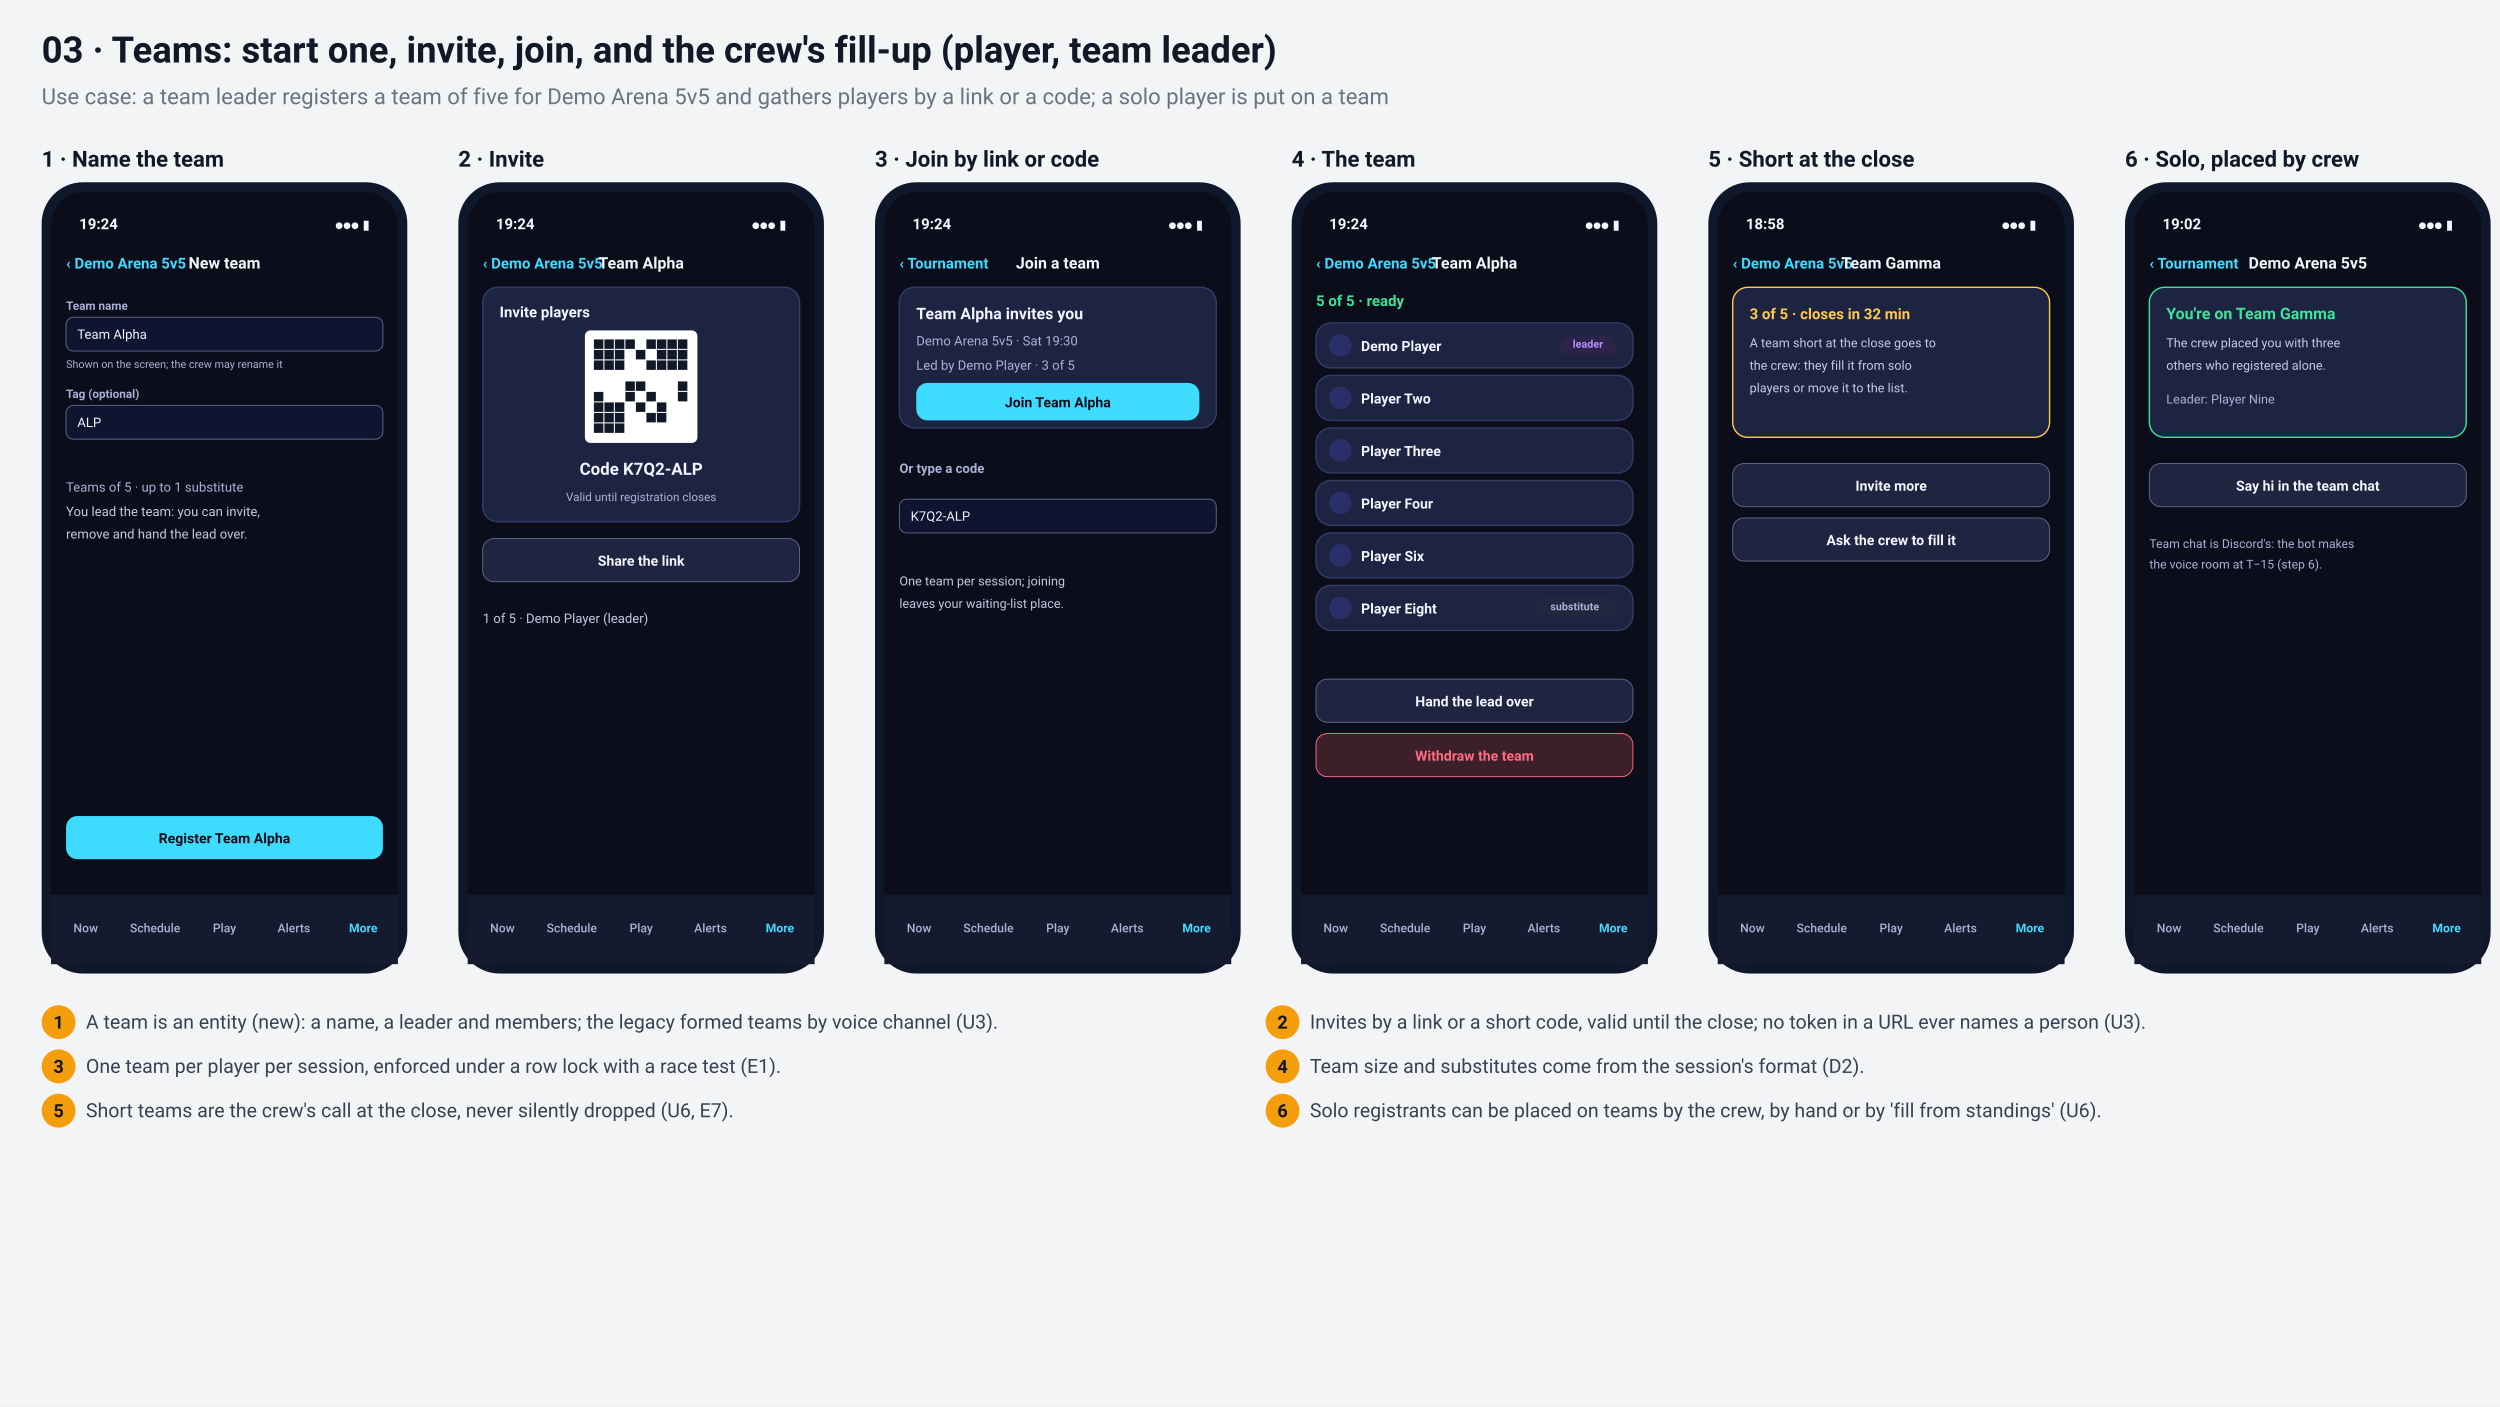
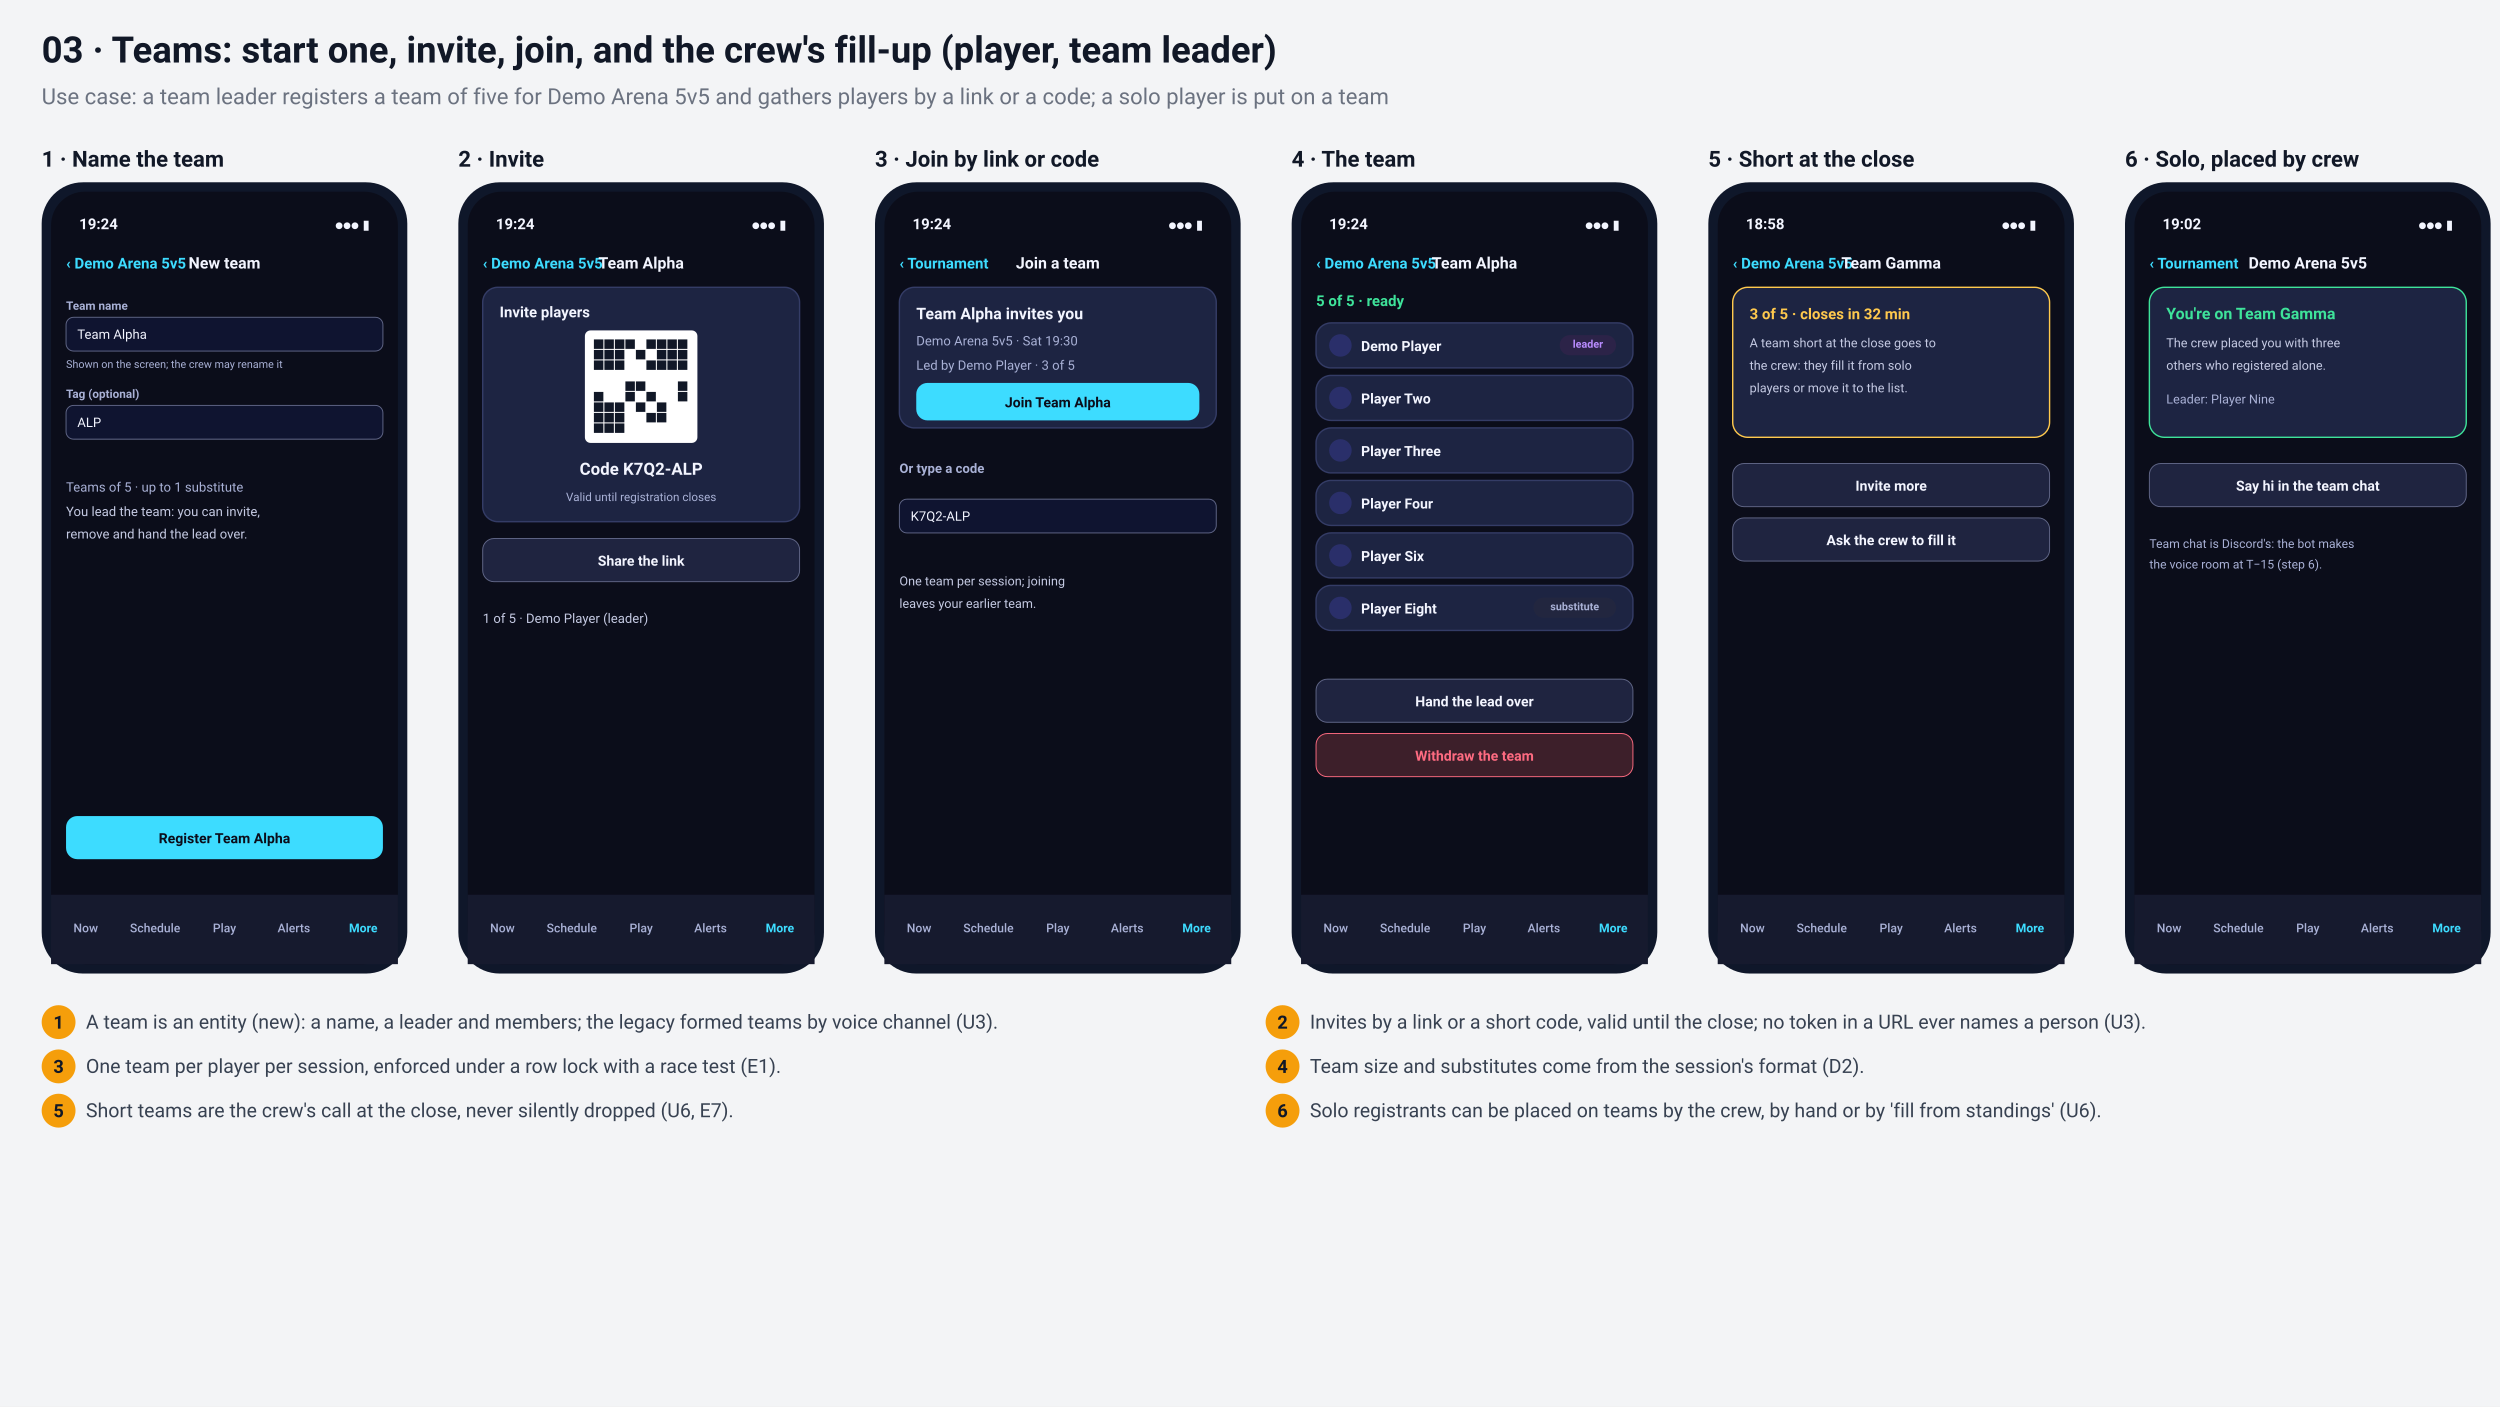
<svg xmlns="http://www.w3.org/2000/svg" viewBox="0 0 1920 1080" width="1920" height="1080" font-family="system-ui, -apple-system, 'Segoe UI', Roboto, Helvetica, Arial, sans-serif">
  <defs>
    <marker id="ah" viewBox="0 0 10 10" refX="9" refY="5" markerWidth="8" markerHeight="8" orient="auto-start-reverse">
      <path d="M0,0 L10,5 L0,10 z" fill="#6b7280" />
    </marker>
  </defs>
  <rect x="0.0" y="0.0" width="1920.0" height="1080.0" rx="0" fill="#f3f4f6" />
  <text x="32.0" y="48.0" font-size="28" fill="#111827" font-weight="700" text-anchor="start" data-box="32.0 1888.0">03 · Teams: start one, invite, join, and the crew's fill-up (player, team leader)</text>
  <text x="32.0" y="80.0" font-size="17" fill="#6b7280" font-weight="400" text-anchor="start" data-box="32.0 1888.0">Use case: a team leader registers a team of five for Demo Arena 5v5 and gathers players by a link or a code; a solo player is put on a team</text>
  <text x="32.0" y="128.0" font-size="17" fill="#111827" font-weight="700" text-anchor="start" data-box="32.0 312.0">1 · Name the team</text>
  <text x="352.0" y="128.0" font-size="17" fill="#111827" font-weight="700" text-anchor="start" data-box="352.0 632.0">2 · Invite</text>
  <text x="672.0" y="128.0" font-size="17" fill="#111827" font-weight="700" text-anchor="start" data-box="672.0 952.0">3 · Join by link or code</text>
  <text x="992.0" y="128.0" font-size="17" fill="#111827" font-weight="700" text-anchor="start" data-box="992.0 1272.0">4 · The team</text>
  <text x="1312.0" y="128.0" font-size="17" fill="#111827" font-weight="700" text-anchor="start" data-box="1312.0 1592.0">5 · Short at the close</text>
  <text x="1632.0" y="128.0" font-size="17" fill="#111827" font-weight="700" text-anchor="start" data-box="1632.0 1912.0">6 · Solo, placed by crew</text>
  <g transform="translate(32.0,140.0) scale(0.72)">
    <rect x="0.0" y="0.0" width="390.0" height="844.0" rx="44" fill="#0f172a" />
    <rect x="10.0" y="10.0" width="370.0" height="824.0" rx="36" fill="#0b0d1a" />
    <text x="40.0" y="50.0" font-size="16" fill="#f3f5ff" font-weight="600" text-anchor="start">19:24</text>
    <text x="350.0" y="50.0" font-size="14" fill="#f3f5ff" font-weight="400" text-anchor="end">●●● ▮</text>
    <text x="26.0" y="92.0" font-size="16" fill="#3ddcff" font-weight="600" text-anchor="start">‹ Demo Arena 5v5</text>
    <text x="195.0" y="92.0" font-size="17" fill="#f3f5ff" font-weight="700" text-anchor="middle" data-box="110.0 280.0">New team</text>
    <rect x="10.0" y="760.0" width="370.0" height="74.0" rx="0" fill="#161a2e" />
    <text x="47.0" y="800.0" font-size="13" fill="#a9b1d6" font-weight="500" text-anchor="middle">Now</text>
    <text x="121.0" y="800.0" font-size="13" fill="#a9b1d6" font-weight="500" text-anchor="middle">Schedule</text>
    <text x="195.0" y="800.0" font-size="13" fill="#a9b1d6" font-weight="500" text-anchor="middle">Play</text>
    <text x="269.0" y="800.0" font-size="13" fill="#a9b1d6" font-weight="500" text-anchor="middle">Alerts</text>
    <text x="343.0" y="800.0" font-size="13" fill="#3ddcff" font-weight="600" text-anchor="middle">More</text>
    <text x="26.0" y="136.0" font-size="12.5" fill="#a9b1d6" font-weight="600" text-anchor="start" data-box="26.0 364.0">Team name</text>
    <rect x="26.0" y="144.0" width="338.0" height="36.0" rx="8" fill="#0f1430" stroke="#616788" stroke-width="1" />
    <text x="38.0" y="167.0" font-size="14" fill="#f3f5ff" font-weight="400" text-anchor="start" data-box="34.0 356.0">Team Alpha</text>
    <text x="26.0" y="198.0" font-size="11.5" fill="#a9b1d6" font-weight="400" text-anchor="start" data-box="26.0 364.0">Shown on the screen; the crew may rename it</text>
    <text x="26.0" y="230.0" font-size="12.5" fill="#a9b1d6" font-weight="600" text-anchor="start" data-box="26.0 364.0">Tag (optional)</text>
    <rect x="26.0" y="238.0" width="338.0" height="36.0" rx="8" fill="#0f1430" stroke="#616788" stroke-width="1" />
    <text x="38.0" y="261.0" font-size="14" fill="#f3f5ff" font-weight="400" text-anchor="start" data-box="34.0 356.0">ALP</text>
    <text x="26.0" y="330.0" font-size="14" fill="#a9b1d6" font-weight="400" text-anchor="start" data-box="26.0 364.0">Teams of 5 · up to 1 substitute</text>
    <text x="26.0" y="356.0" font-size="14" fill="#c5cae3" font-weight="400" text-anchor="start" data-box="26.0 364.0">You lead the team: you can invite,</text>
    <text x="26.0" y="380.0" font-size="14" fill="#c5cae3" font-weight="400" text-anchor="start" data-box="26.0 364.0">remove and hand the lead over.</text>
    <rect x="26.0" y="676.0" width="338.0" height="46.0" rx="12" fill="#3ddcff" />
    <text x="195.0" y="705.0" font-size="15" fill="#0b0d1a" font-weight="700" text-anchor="middle" data-box="32.0 358.0">Register Team Alpha</text>
  </g>
  <g transform="translate(352.0,140.0) scale(0.72)">
    <rect x="0.0" y="0.0" width="390.0" height="844.0" rx="44" fill="#0f172a" />
    <rect x="10.0" y="10.0" width="370.0" height="824.0" rx="36" fill="#0b0d1a" />
    <text x="40.0" y="50.0" font-size="16" fill="#f3f5ff" font-weight="600" text-anchor="start">19:24</text>
    <text x="350.0" y="50.0" font-size="14" fill="#f3f5ff" font-weight="400" text-anchor="end">●●● ▮</text>
    <text x="26.0" y="92.0" font-size="16" fill="#3ddcff" font-weight="600" text-anchor="start">‹ Demo Arena 5v5</text>
    <text x="195.0" y="92.0" font-size="17" fill="#f3f5ff" font-weight="700" text-anchor="middle" data-box="110.0 280.0">Team Alpha</text>
    <rect x="10.0" y="760.0" width="370.0" height="74.0" rx="0" fill="#161a2e" />
    <text x="47.0" y="800.0" font-size="13" fill="#a9b1d6" font-weight="500" text-anchor="middle">Now</text>
    <text x="121.0" y="800.0" font-size="13" fill="#a9b1d6" font-weight="500" text-anchor="middle">Schedule</text>
    <text x="195.0" y="800.0" font-size="13" fill="#a9b1d6" font-weight="500" text-anchor="middle">Play</text>
    <text x="269.0" y="800.0" font-size="13" fill="#a9b1d6" font-weight="500" text-anchor="middle">Alerts</text>
    <text x="343.0" y="800.0" font-size="13" fill="#3ddcff" font-weight="600" text-anchor="middle">More</text>
    <rect x="26.0" y="112.0" width="338.0" height="250.0" rx="16" fill="#1d2442" stroke="#343c66" stroke-width="1.5" />
    <text x="44.0" y="144.0" font-size="16" fill="#f3f5ff" font-weight="700" text-anchor="start">Invite players</text>
    <rect x="135.0" y="158.0" width="120.0" height="120.0" rx="6.0" fill="#ffffff" />
    <rect x="144.6" y="167.6" width="10.1" height="10.1" rx="0" fill="#111827" />
    <rect x="144.6" y="178.8" width="10.1" height="10.1" rx="0" fill="#111827" />
    <rect x="144.6" y="190.0" width="10.1" height="10.1" rx="0" fill="#111827" />
    <rect x="144.6" y="223.6" width="10.1" height="10.1" rx="0" fill="#111827" />
    <rect x="144.6" y="234.8" width="10.1" height="10.1" rx="0" fill="#111827" />
    <rect x="144.6" y="246.0" width="10.1" height="10.1" rx="0" fill="#111827" />
    <rect x="144.6" y="257.2" width="10.1" height="10.1" rx="0" fill="#111827" />
    <rect x="155.8" y="167.6" width="10.1" height="10.1" rx="0" fill="#111827" />
    <rect x="155.8" y="178.8" width="10.1" height="10.1" rx="0" fill="#111827" />
    <rect x="155.8" y="190.0" width="10.1" height="10.1" rx="0" fill="#111827" />
    <rect x="155.8" y="234.8" width="10.1" height="10.1" rx="0" fill="#111827" />
    <rect x="155.8" y="246.0" width="10.1" height="10.1" rx="0" fill="#111827" />
    <rect x="155.8" y="257.2" width="10.1" height="10.1" rx="0" fill="#111827" />
    <rect x="167.0" y="167.6" width="10.1" height="10.1" rx="0" fill="#111827" />
    <rect x="167.0" y="178.8" width="10.1" height="10.1" rx="0" fill="#111827" />
    <rect x="167.0" y="190.0" width="10.1" height="10.1" rx="0" fill="#111827" />
    <rect x="167.0" y="234.8" width="10.1" height="10.1" rx="0" fill="#111827" />
    <rect x="167.0" y="246.0" width="10.1" height="10.1" rx="0" fill="#111827" />
    <rect x="167.0" y="257.2" width="10.1" height="10.1" rx="0" fill="#111827" />
    <rect x="178.2" y="167.6" width="10.1" height="10.1" rx="0" fill="#111827" />
    <rect x="178.2" y="212.4" width="10.1" height="10.1" rx="0" fill="#111827" />
    <rect x="178.2" y="223.6" width="10.1" height="10.1" rx="0" fill="#111827" />
    <rect x="189.4" y="178.8" width="10.1" height="10.1" rx="0" fill="#111827" />
    <rect x="189.4" y="212.4" width="10.1" height="10.1" rx="0" fill="#111827" />
    <rect x="189.4" y="234.8" width="10.1" height="10.1" rx="0" fill="#111827" />
    <rect x="200.6" y="167.6" width="10.1" height="10.1" rx="0" fill="#111827" />
    <rect x="200.6" y="190.0" width="10.1" height="10.1" rx="0" fill="#111827" />
    <rect x="200.6" y="223.6" width="10.1" height="10.1" rx="0" fill="#111827" />
    <rect x="200.6" y="246.0" width="10.1" height="10.1" rx="0" fill="#111827" />
    <rect x="211.8" y="167.6" width="10.1" height="10.1" rx="0" fill="#111827" />
    <rect x="211.8" y="178.8" width="10.1" height="10.1" rx="0" fill="#111827" />
    <rect x="211.8" y="190.0" width="10.1" height="10.1" rx="0" fill="#111827" />
    <rect x="211.8" y="234.8" width="10.1" height="10.1" rx="0" fill="#111827" />
    <rect x="211.8" y="246.0" width="10.1" height="10.1" rx="0" fill="#111827" />
    <rect x="223.0" y="167.6" width="10.1" height="10.1" rx="0" fill="#111827" />
    <rect x="223.0" y="178.8" width="10.1" height="10.1" rx="0" fill="#111827" />
    <rect x="223.0" y="190.0" width="10.1" height="10.1" rx="0" fill="#111827" />
    <rect x="234.2" y="167.6" width="10.1" height="10.1" rx="0" fill="#111827" />
    <rect x="234.2" y="178.8" width="10.1" height="10.1" rx="0" fill="#111827" />
    <rect x="234.2" y="190.0" width="10.1" height="10.1" rx="0" fill="#111827" />
    <rect x="234.2" y="212.4" width="10.1" height="10.1" rx="0" fill="#111827" />
    <rect x="234.2" y="223.6" width="10.1" height="10.1" rx="0" fill="#111827" />
    <text x="195.0" y="312.0" font-size="18" fill="#f3f5ff" font-weight="700" text-anchor="middle">Code  K7Q2-ALP</text>
    <text x="195.0" y="340.0" font-size="12.5" fill="#a9b1d6" font-weight="400" text-anchor="middle">Valid until registration closes</text>
    <rect x="26.0" y="380.0" width="338.0" height="46.0" rx="12" fill="#1f2440" stroke="#616788" stroke-width="1" />
    <text x="195.0" y="409.0" font-size="15" fill="#f3f5ff" font-weight="700" text-anchor="middle" data-box="32.0 358.0">Share the link</text>
    <text x="26.0" y="470.0" font-size="14" fill="#c5cae3" font-weight="400" text-anchor="start" data-box="26.0 364.0">1 of 5 · Demo Player (leader)</text>
  </g>
  <g transform="translate(672.0,140.0) scale(0.72)">
    <rect x="0.0" y="0.0" width="390.0" height="844.0" rx="44" fill="#0f172a" />
    <rect x="10.0" y="10.0" width="370.0" height="824.0" rx="36" fill="#0b0d1a" />
    <text x="40.0" y="50.0" font-size="16" fill="#f3f5ff" font-weight="600" text-anchor="start">19:24</text>
    <text x="350.0" y="50.0" font-size="14" fill="#f3f5ff" font-weight="400" text-anchor="end">●●● ▮</text>
    <text x="26.0" y="92.0" font-size="16" fill="#3ddcff" font-weight="600" text-anchor="start">‹ Tournament</text>
    <text x="195.0" y="92.0" font-size="17" fill="#f3f5ff" font-weight="700" text-anchor="middle" data-box="110.0 280.0">Join a team</text>
    <rect x="10.0" y="760.0" width="370.0" height="74.0" rx="0" fill="#161a2e" />
    <text x="47.0" y="800.0" font-size="13" fill="#a9b1d6" font-weight="500" text-anchor="middle">Now</text>
    <text x="121.0" y="800.0" font-size="13" fill="#a9b1d6" font-weight="500" text-anchor="middle">Schedule</text>
    <text x="195.0" y="800.0" font-size="13" fill="#a9b1d6" font-weight="500" text-anchor="middle">Play</text>
    <text x="269.0" y="800.0" font-size="13" fill="#a9b1d6" font-weight="500" text-anchor="middle">Alerts</text>
    <text x="343.0" y="800.0" font-size="13" fill="#3ddcff" font-weight="600" text-anchor="middle">More</text>
    <rect x="26.0" y="112.0" width="338.0" height="150.0" rx="16" fill="#1d2442" stroke="#343c66" stroke-width="1.5" />
    <text x="44.0" y="146.0" font-size="17" fill="#f3f5ff" font-weight="700" text-anchor="start" data-box="44.0 346.0">Team Alpha invites you</text>
    <text x="44.0" y="174.0" font-size="14" fill="#a9b1d6" font-weight="400" text-anchor="start" data-box="44.0 346.0">Demo Arena 5v5 · Sat 19:30</text>
    <text x="44.0" y="200.0" font-size="14" fill="#a9b1d6" font-weight="400" text-anchor="start" data-box="44.0 346.0">Led by Demo Player · 3 of 5</text>
    <rect x="44.0" y="214.0" width="302.0" height="40.0" rx="12" fill="#3ddcff" />
    <text x="195.0" y="240.0" font-size="15" fill="#0b0d1a" font-weight="700" text-anchor="middle" data-box="50.0 340.0">Join Team Alpha</text>
    <text x="26.0" y="310.0" font-size="14" fill="#a9b1d6" font-weight="600" text-anchor="start">Or type a code</text>
    <rect x="26.0" y="338.0" width="338.0" height="36.0" rx="8" fill="#0f1430" stroke="#616788" stroke-width="1" />
    <text x="38.0" y="361.0" font-size="14" fill="#f3f5ff" font-weight="400" text-anchor="start" data-box="34.0 356.0">K7Q2-ALP</text>
    <text x="26.0" y="430.0" font-size="13.5" fill="#c5cae3" font-weight="400" text-anchor="start" data-box="26.0 364.0">One team per session; joining</text>
-     <text x="26.0" y="454.0" font-size="13.5" fill="#c5cae3" font-weight="400" text-anchor="start" data-box="26.0 364.0">leaves your waiting-list place.</text>
+     <text x="26.0" y="454.0" font-size="13.5" fill="#c5cae3" font-weight="400" text-anchor="start" data-box="26.0 364.0">leaves your earlier team.</text>
  </g>
  <g transform="translate(992.0,140.0) scale(0.72)">
    <rect x="0.0" y="0.0" width="390.0" height="844.0" rx="44" fill="#0f172a" />
    <rect x="10.0" y="10.0" width="370.0" height="824.0" rx="36" fill="#0b0d1a" />
    <text x="40.0" y="50.0" font-size="16" fill="#f3f5ff" font-weight="600" text-anchor="start">19:24</text>
    <text x="350.0" y="50.0" font-size="14" fill="#f3f5ff" font-weight="400" text-anchor="end">●●● ▮</text>
    <text x="26.0" y="92.0" font-size="16" fill="#3ddcff" font-weight="600" text-anchor="start">‹ Demo Arena 5v5</text>
    <text x="195.0" y="92.0" font-size="17" fill="#f3f5ff" font-weight="700" text-anchor="middle" data-box="110.0 280.0">Team Alpha</text>
    <rect x="10.0" y="760.0" width="370.0" height="74.0" rx="0" fill="#161a2e" />
    <text x="47.0" y="800.0" font-size="13" fill="#a9b1d6" font-weight="500" text-anchor="middle">Now</text>
    <text x="121.0" y="800.0" font-size="13" fill="#a9b1d6" font-weight="500" text-anchor="middle">Schedule</text>
    <text x="195.0" y="800.0" font-size="13" fill="#a9b1d6" font-weight="500" text-anchor="middle">Play</text>
    <text x="269.0" y="800.0" font-size="13" fill="#a9b1d6" font-weight="500" text-anchor="middle">Alerts</text>
    <text x="343.0" y="800.0" font-size="13" fill="#3ddcff" font-weight="600" text-anchor="middle">More</text>
    <text x="26.0" y="132.0" font-size="16" fill="#3ee39a" font-weight="700" text-anchor="start">5 of 5 · ready</text>
    <rect x="26.0" y="150.0" width="338.0" height="48.0" rx="16" fill="#1d2442" stroke="#343c66" stroke-width="1.5" />
    <circle cx="52.0" cy="174.0" r="12" fill="#2a2f6a" />
    <text x="74.0" y="180.0" font-size="15" fill="#f3f5ff" font-weight="600" text-anchor="start" data-box="74.0 260.0">Demo Player</text>
    <rect x="285.9" y="163.0" width="60.1" height="21.5" rx="10.75" fill="#2c2348" />
    <text x="316.0" y="176.5" font-size="11.5" fill="#b98cff" font-weight="600" text-anchor="middle" data-box="289.9 342.0">leader</text>
    <rect x="26.0" y="206.0" width="338.0" height="48.0" rx="16" fill="#1d2442" stroke="#343c66" stroke-width="1.5" />
    <circle cx="52.0" cy="230.0" r="12" fill="#2a2f6a" />
    <text x="74.0" y="236.0" font-size="15" fill="#f3f5ff" font-weight="600" text-anchor="start" data-box="74.0 260.0">Player Two</text>
    <rect x="26.0" y="262.0" width="338.0" height="48.0" rx="16" fill="#1d2442" stroke="#343c66" stroke-width="1.5" />
    <circle cx="52.0" cy="286.0" r="12" fill="#2a2f6a" />
    <text x="74.0" y="292.0" font-size="15" fill="#f3f5ff" font-weight="600" text-anchor="start" data-box="74.0 260.0">Player Three</text>
    <rect x="26.0" y="318.0" width="338.0" height="48.0" rx="16" fill="#1d2442" stroke="#343c66" stroke-width="1.5" />
    <circle cx="52.0" cy="342.0" r="12" fill="#2a2f6a" />
    <text x="74.0" y="348.0" font-size="15" fill="#f3f5ff" font-weight="600" text-anchor="start" data-box="74.0 260.0">Player Four</text>
    <rect x="26.0" y="374.0" width="338.0" height="48.0" rx="16" fill="#1d2442" stroke="#343c66" stroke-width="1.5" />
    <circle cx="52.0" cy="398.0" r="12" fill="#2a2f6a" />
    <text x="74.0" y="404.0" font-size="15" fill="#f3f5ff" font-weight="600" text-anchor="start" data-box="74.0 260.0">Player Six</text>
    <rect x="26.0" y="430.0" width="338.0" height="48.0" rx="16" fill="#1d2442" stroke="#343c66" stroke-width="1.5" />
    <circle cx="52.0" cy="454.0" r="12" fill="#2a2f6a" />
    <text x="74.0" y="460.0" font-size="15" fill="#f3f5ff" font-weight="600" text-anchor="start" data-box="74.0 260.0">Player Eight</text>
    <rect x="257.9" y="443.0" width="88.1" height="21.5" rx="10.75" fill="#22263f" />
    <text x="301.9" y="456.5" font-size="11.5" fill="#a9b1d6" font-weight="600" text-anchor="middle" data-box="261.9 342.0">substitute</text>
    <rect x="26.0" y="530.0" width="338.0" height="46.0" rx="12" fill="#1f2440" stroke="#616788" stroke-width="1" />
    <text x="195.0" y="559.0" font-size="15" fill="#f3f5ff" font-weight="700" text-anchor="middle" data-box="32.0 358.0">Hand the lead over</text>
    <rect x="26.0" y="588.0" width="338.0" height="46.0" rx="12" fill="#3d1f2a" stroke="#ff6b81" stroke-width="1" />
    <text x="195.0" y="617.0" font-size="15" fill="#ff6b81" font-weight="700" text-anchor="middle" data-box="32.0 358.0">Withdraw the team</text>
  </g>
  <g transform="translate(1312.0,140.0) scale(0.72)">
    <rect x="0.0" y="0.0" width="390.0" height="844.0" rx="44" fill="#0f172a" />
    <rect x="10.0" y="10.0" width="370.0" height="824.0" rx="36" fill="#0b0d1a" />
    <text x="40.0" y="50.0" font-size="16" fill="#f3f5ff" font-weight="600" text-anchor="start">18:58</text>
    <text x="350.0" y="50.0" font-size="14" fill="#f3f5ff" font-weight="400" text-anchor="end">●●● ▮</text>
    <text x="26.0" y="92.0" font-size="16" fill="#3ddcff" font-weight="600" text-anchor="start">‹ Demo Arena 5v5</text>
    <text x="195.0" y="92.0" font-size="17" fill="#f3f5ff" font-weight="700" text-anchor="middle" data-box="110.0 280.0">Team Gamma</text>
    <rect x="10.0" y="760.0" width="370.0" height="74.0" rx="0" fill="#161a2e" />
    <text x="47.0" y="800.0" font-size="13" fill="#a9b1d6" font-weight="500" text-anchor="middle">Now</text>
    <text x="121.0" y="800.0" font-size="13" fill="#a9b1d6" font-weight="500" text-anchor="middle">Schedule</text>
    <text x="195.0" y="800.0" font-size="13" fill="#a9b1d6" font-weight="500" text-anchor="middle">Play</text>
    <text x="269.0" y="800.0" font-size="13" fill="#a9b1d6" font-weight="500" text-anchor="middle">Alerts</text>
    <text x="343.0" y="800.0" font-size="13" fill="#3ddcff" font-weight="600" text-anchor="middle">More</text>
    <rect x="26.0" y="112.0" width="338.0" height="160.0" rx="16" fill="#1d2442" stroke="#ffc94d" stroke-width="1.5" />
    <text x="44.0" y="146.0" font-size="16" fill="#ffc94d" font-weight="700" text-anchor="start" data-box="44.0 346.0">3 of 5 · closes in 32 min</text>
    <text x="44.0" y="176.0" font-size="13.5" fill="#c5cae3" font-weight="400" text-anchor="start" data-box="44.0 346.0">A team short at the close goes to</text>
    <text x="44.0" y="200.0" font-size="13.5" fill="#c5cae3" font-weight="400" text-anchor="start" data-box="44.0 346.0">the crew: they fill it from solo</text>
    <text x="44.0" y="224.0" font-size="13.5" fill="#c5cae3" font-weight="400" text-anchor="start" data-box="44.0 346.0">players or move it to the list.</text>
    <rect x="26.0" y="300.0" width="338.0" height="46.0" rx="12" fill="#1f2440" stroke="#616788" stroke-width="1" />
    <text x="195.0" y="329.0" font-size="15" fill="#f3f5ff" font-weight="700" text-anchor="middle" data-box="32.0 358.0">Invite more</text>
    <rect x="26.0" y="358.0" width="338.0" height="46.0" rx="12" fill="#1f2440" stroke="#616788" stroke-width="1" />
    <text x="195.0" y="387.0" font-size="15" fill="#f3f5ff" font-weight="700" text-anchor="middle" data-box="32.0 358.0">Ask the crew to fill it</text>
  </g>
  <g transform="translate(1632.0,140.0) scale(0.72)">
    <rect x="0.0" y="0.0" width="390.0" height="844.0" rx="44" fill="#0f172a" />
    <rect x="10.0" y="10.0" width="370.0" height="824.0" rx="36" fill="#0b0d1a" />
    <text x="40.0" y="50.0" font-size="16" fill="#f3f5ff" font-weight="600" text-anchor="start">19:02</text>
    <text x="350.0" y="50.0" font-size="14" fill="#f3f5ff" font-weight="400" text-anchor="end">●●● ▮</text>
    <text x="26.0" y="92.0" font-size="16" fill="#3ddcff" font-weight="600" text-anchor="start">‹ Tournament</text>
    <text x="195.0" y="92.0" font-size="17" fill="#f3f5ff" font-weight="700" text-anchor="middle" data-box="110.0 280.0">Demo Arena 5v5</text>
    <rect x="10.0" y="760.0" width="370.0" height="74.0" rx="0" fill="#161a2e" />
    <text x="47.0" y="800.0" font-size="13" fill="#a9b1d6" font-weight="500" text-anchor="middle">Now</text>
    <text x="121.0" y="800.0" font-size="13" fill="#a9b1d6" font-weight="500" text-anchor="middle">Schedule</text>
    <text x="195.0" y="800.0" font-size="13" fill="#a9b1d6" font-weight="500" text-anchor="middle">Play</text>
    <text x="269.0" y="800.0" font-size="13" fill="#a9b1d6" font-weight="500" text-anchor="middle">Alerts</text>
    <text x="343.0" y="800.0" font-size="13" fill="#3ddcff" font-weight="600" text-anchor="middle">More</text>
    <rect x="26.0" y="112.0" width="338.0" height="160.0" rx="16" fill="#1d2442" stroke="#3ee39a" stroke-width="1.5" />
    <text x="44.0" y="146.0" font-size="17" fill="#3ee39a" font-weight="700" text-anchor="start" data-box="44.0 346.0">You're on Team Gamma</text>
    <text x="44.0" y="176.0" font-size="13.5" fill="#c5cae3" font-weight="400" text-anchor="start" data-box="44.0 346.0">The crew placed you with three</text>
    <text x="44.0" y="200.0" font-size="13.5" fill="#c5cae3" font-weight="400" text-anchor="start" data-box="44.0 346.0">others who registered alone.</text>
    <text x="44.0" y="236.0" font-size="13.5" fill="#a9b1d6" font-weight="400" text-anchor="start" data-box="44.0 346.0">Leader: Player Nine</text>
    <rect x="26.0" y="300.0" width="338.0" height="46.0" rx="12" fill="#1f2440" stroke="#616788" stroke-width="1" />
    <text x="195.0" y="329.0" font-size="15" fill="#f3f5ff" font-weight="700" text-anchor="middle" data-box="32.0 358.0">Say hi in the team chat</text>
    <text x="26.0" y="390.0" font-size="13" fill="#a9b1d6" font-weight="400" text-anchor="start" data-box="26.0 364.0">Team chat is Discord's: the bot makes</text>
    <text x="26.0" y="412.0" font-size="13" fill="#a9b1d6" font-weight="400" text-anchor="start" data-box="26.0 364.0">the voice room at T−15 (step 6).</text>
  </g>
  <circle cx="45.0" cy="785.0" r="13" fill="#f59e0b" />
  <text x="45.0" y="790.0" font-size="14" fill="#111827" font-weight="700" text-anchor="middle">1</text>
  <text x="66.0" y="790.0" font-size="15" fill="#374151" font-weight="400" text-anchor="start" data-box="66.0 932.0">A team is an entity (new): a name, a leader and members; the legacy formed teams by voice channel (U3).</text>
  <circle cx="985.0" cy="785.0" r="13" fill="#f59e0b" />
  <text x="985.0" y="790.0" font-size="14" fill="#111827" font-weight="700" text-anchor="middle">2</text>
  <text x="1006.0" y="790.0" font-size="15" fill="#374151" font-weight="400" text-anchor="start" data-box="1006.0 1872.0">Invites by a link or a short code, valid until the close; no token in a URL ever names a person (U3).</text>
  <circle cx="45.0" cy="819.0" r="13" fill="#f59e0b" />
  <text x="45.0" y="824.0" font-size="14" fill="#111827" font-weight="700" text-anchor="middle">3</text>
  <text x="66.0" y="824.0" font-size="15" fill="#374151" font-weight="400" text-anchor="start" data-box="66.0 932.0">One team per player per session, enforced under a row lock with a race test (E1).</text>
  <circle cx="985.0" cy="819.0" r="13" fill="#f59e0b" />
  <text x="985.0" y="824.0" font-size="14" fill="#111827" font-weight="700" text-anchor="middle">4</text>
  <text x="1006.0" y="824.0" font-size="15" fill="#374151" font-weight="400" text-anchor="start" data-box="1006.0 1872.0">Team size and substitutes come from the session's format (D2).</text>
  <circle cx="45.0" cy="853.0" r="13" fill="#f59e0b" />
  <text x="45.0" y="858.0" font-size="14" fill="#111827" font-weight="700" text-anchor="middle">5</text>
  <text x="66.0" y="858.0" font-size="15" fill="#374151" font-weight="400" text-anchor="start" data-box="66.0 932.0">Short teams are the crew's call at the close, never silently dropped (U6, E7).</text>
  <circle cx="985.0" cy="853.0" r="13" fill="#f59e0b" />
  <text x="985.0" y="858.0" font-size="14" fill="#111827" font-weight="700" text-anchor="middle">6</text>
  <text x="1006.0" y="858.0" font-size="15" fill="#374151" font-weight="400" text-anchor="start" data-box="1006.0 1872.0">Solo registrants can be placed on teams by the crew, by hand or by 'fill from standings' (U6).</text>
</svg>
